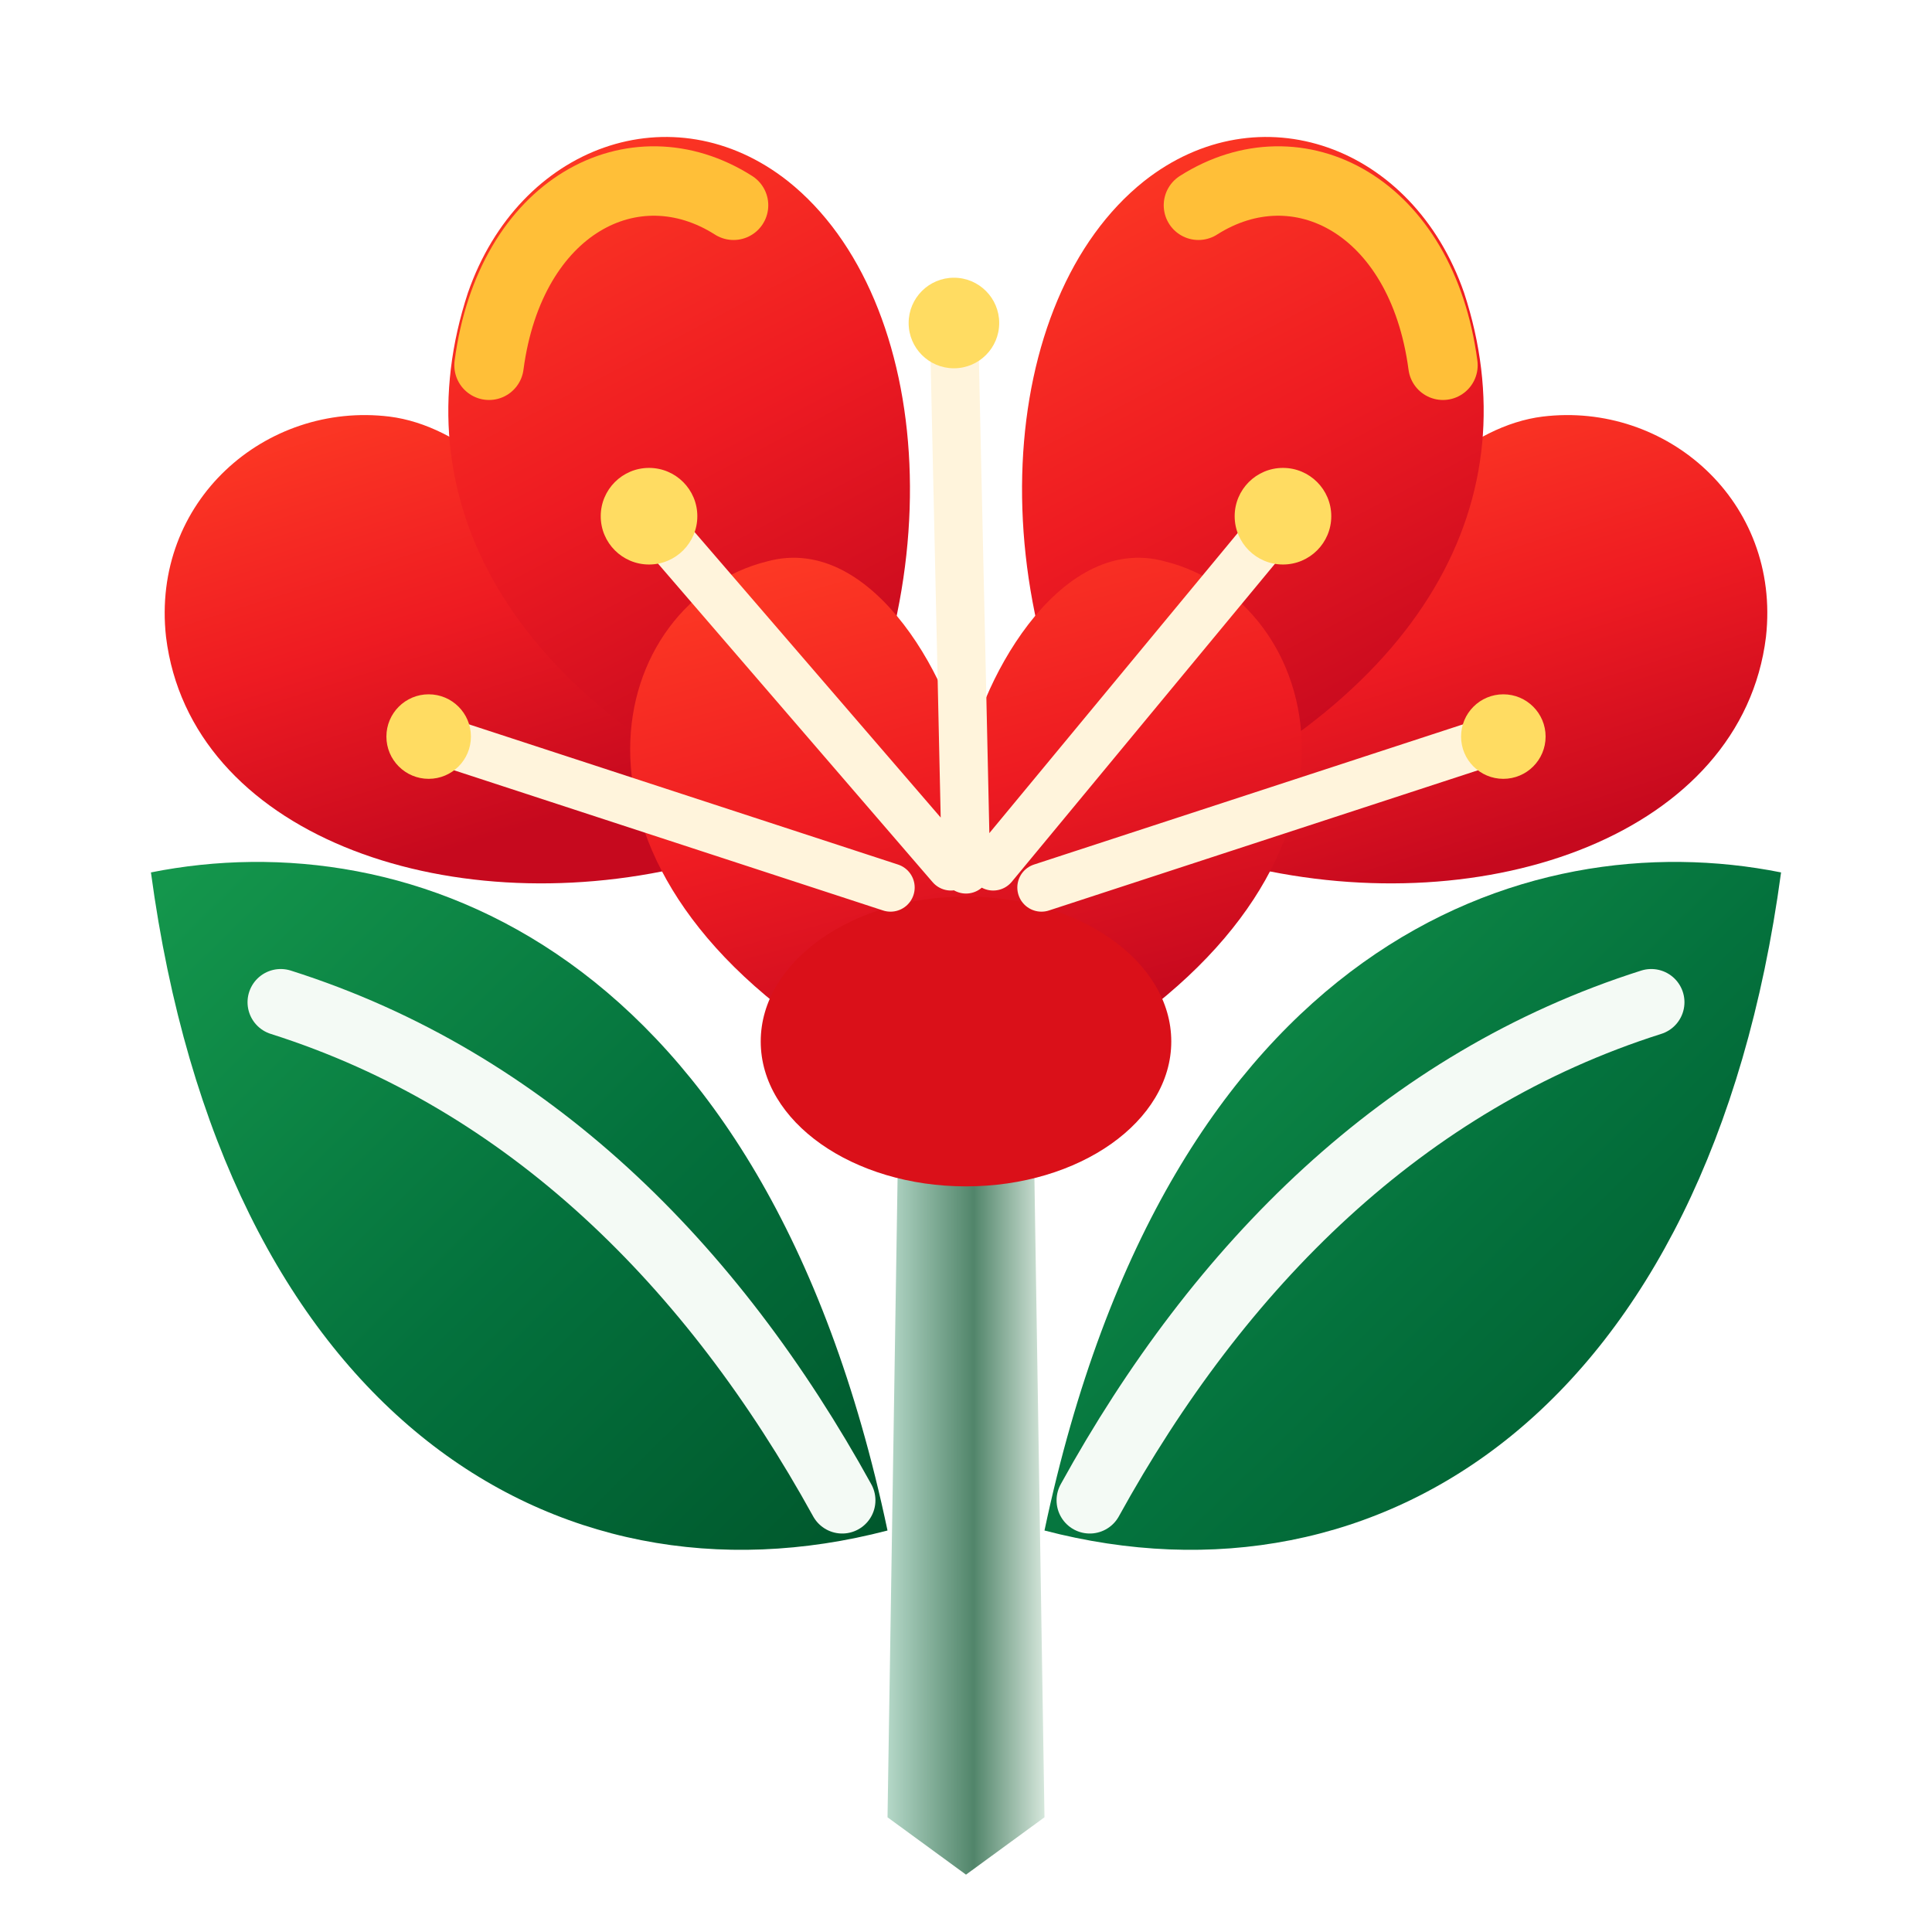
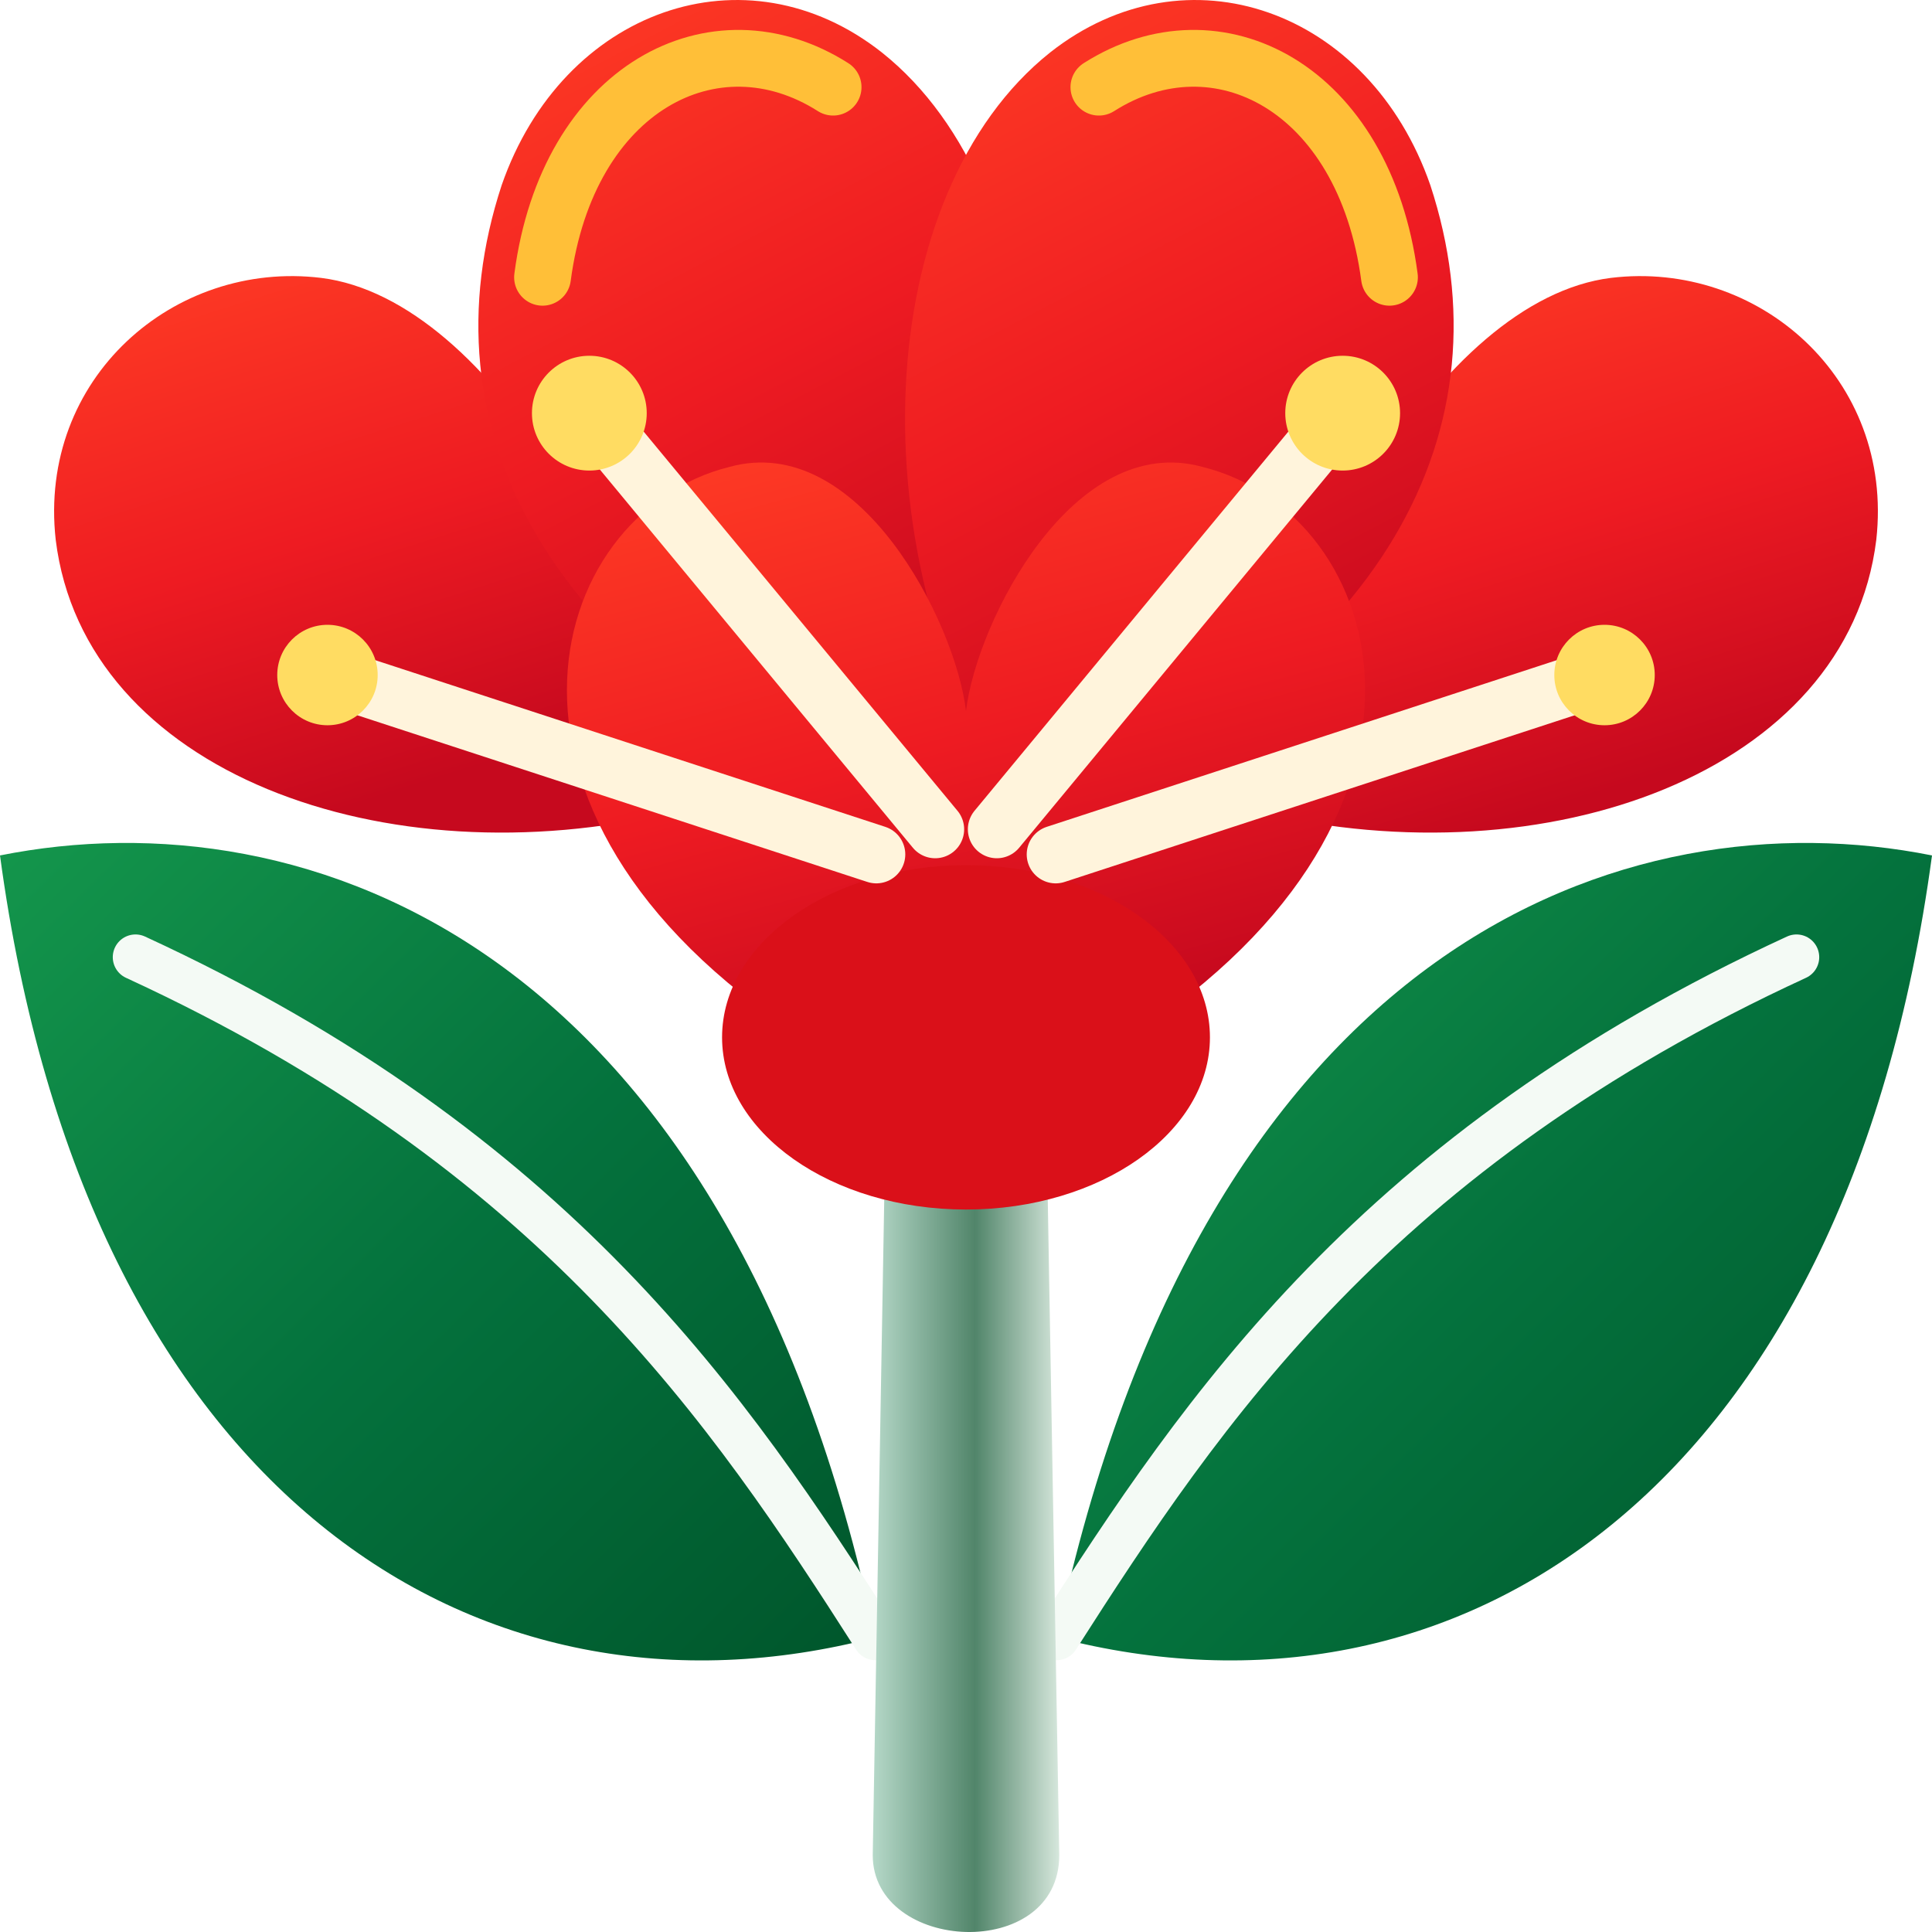
- <svg xmlns="http://www.w3.org/2000/svg" viewBox="0 0 64 64" role="img" aria-labelledby="title">
+ <svg xmlns="http://www.w3.org/2000/svg" xmlns:xlink="http://www.w3.org/1999/xlink" xml:space="preserve" width="64" height="64" version="1.1" style="shape-rendering:geometricPrecision; text-rendering:geometricPrecision; image-rendering:optimizeQuality; fill-rule:evenodd; clip-rule:evenodd" viewBox="0 0 7086.61 7086.61">
  <defs>
-     <linearGradient id="red" x1="0" y1="0" x2="0.35" y2="1">
-       <stop stop-color="#ff3d24" />
-       <stop offset=".55" stop-color="#ee1b22" />
-       <stop offset="1" stop-color="#c6091e" />
+     <style type="text/css">
+    
+     .str0 {stroke:#F4FAF5;stroke-width:166.67;stroke-linecap:round;stroke-miterlimit:2.613}
+     .str1 {stroke:#FFBF38;stroke-width:208.33;stroke-linecap:round;stroke-miterlimit:2.613}
+     .str2 {stroke:#FFF4DC;stroke-width:212.5;stroke-linecap:round;stroke-miterlimit:2.613}
+     .fil1 {fill:none;fill-rule:nonzero}
+     .fil9 {fill:#DA1019;fill-rule:nonzero}
+     .fil10 {fill:#FFDC62;fill-rule:nonzero}
+     .fil3 {fill:url(#id0);fill-rule:nonzero}
+     .fil0 {fill:url(#id1);fill-rule:nonzero}
+     .fil2 {fill:url(#id2);fill-rule:nonzero}
+     .fil4 {fill:url(#id3);fill-rule:nonzero}
+     .fil8 {fill:url(#id4);fill-rule:nonzero}
+     .fil7 {fill:url(#id5);fill-rule:nonzero}
+     .fil6 {fill:url(#id6);fill-rule:nonzero}
+     .fil5 {fill:url(#id7);fill-rule:nonzero}
+    
+   </style>
+     <linearGradient id="id0" gradientUnits="userSpaceOnUse" x1="3201.2" y1="7086.65" x2="3885.42" y2="7086.65">
+       <stop offset="0" style="stop-opacity:1; stop-color:#B5D8C8" />
+       <stop offset="0.549" style="stop-opacity:1; stop-color:#51856A" />
+       <stop offset="1" style="stop-opacity:1; stop-color:#D6E7DC" />
    </linearGradient>
-     <linearGradient id="green" x1="0" y1=".05" x2="1" y2="1">
-       <stop stop-color="#14964c" />
-       <stop offset=".52" stop-color="#04723d" />
-       <stop offset="1" stop-color="#00572c" />
+     <linearGradient id="id1" gradientUnits="userSpaceOnUse" x1="104.28" y1="2989.43" x2="3106.3" y2="6043.05">
+       <stop offset="0" style="stop-opacity:1; stop-color:#14964C" />
+       <stop offset="0.522" style="stop-opacity:1; stop-color:#04723D" />
+       <stop offset="1" style="stop-opacity:1; stop-color:#00572C" />
    </linearGradient>
-     <linearGradient id="stem" x1="0" y1="0" x2="1" y2="0">
-       <stop stop-color="#b5d8c8" />
-       <stop offset=".55" stop-color="#51856a" />
-       <stop offset="1" stop-color="#d6e7dc" />
+     <linearGradient id="id2" gradientUnits="userSpaceOnUse" xlink:href="#id1" x1="3980.31" y1="2989.43" x2="6982.33" y2="6043.05">
+   </linearGradient>
+     <linearGradient id="id3" gradientUnits="userSpaceOnUse" x1="267.35" y1="991.06" x2="923.54" y2="3075.69">
+       <stop offset="0" style="stop-opacity:1; stop-color:#FF3D24" />
+       <stop offset="0.549" style="stop-opacity:1; stop-color:#EE1B22" />
+       <stop offset="1" style="stop-opacity:1; stop-color:#C6091E" />
    </linearGradient>
+     <linearGradient id="id4" gradientUnits="userSpaceOnUse" xlink:href="#id3" x1="2265.47" y1="1645.7" x2="2917.85" y2="4033.44">
+   </linearGradient>
+     <linearGradient id="id5" gradientUnits="userSpaceOnUse" xlink:href="#id3" x1="2973.57" y1="181.89" x2="4369.94" y2="2839.67">
+   </linearGradient>
+     <linearGradient id="id6" gradientUnits="userSpaceOnUse" xlink:href="#id3" x1="1408.5" y1="181.89" x2="2804.87" y2="2839.67">
+   </linearGradient>
+     <linearGradient id="id7" gradientUnits="userSpaceOnUse" xlink:href="#id3" x1="4687.96" y1="991.06" x2="5344.15" y2="3075.69">
+   </linearGradient>
  </defs>
-   <path d="M29.4 50.7C18.3 53.6 7.4 46.7 5 28.9 13.5 27.2 25.3 31.3 29.4 50.7Z" fill="url(#green)" />
-   <path d="M34.6 50.7C45.7 53.6 56.6 46.7 59 28.9 50.5 27.2 38.7 31.3 34.6 50.7Z" fill="url(#green)" />
-   <path d="M9.3 33.2c8.2 2.6 14.3 8.7 18.6 16.5M54.7 33.2c-8.2 2.6-14.3 8.7-18.6 16.5" fill="none" stroke="#f4faf5" stroke-width="2.2" stroke-linecap="round" />
-   <path d="M29.8 34.8h4.4l.4 25.4-2.6 1.9-2.6-1.9Z" fill="url(#stem)" />
-   <path d="M22.7 28.7c-8 1.9-16.4-1.1-17.2-7.6-.5-4.5 3.3-7.8 7.4-7.3 4.8.6 9.3 8.7 9.8 14.9Z" fill="url(#red)" />
-   <path d="M41.3 28.7c8 1.9 16.4-1.1 17.2-7.6.5-4.5-3.3-7.8-7.4-7.3-4.8.6-9.3 8.7-9.8 14.9Z" fill="url(#red)" />
-   <path d="M26.8 27.5C16.6 23.2 13.3 16.4 15.5 9.7c1.7-4.9 6.8-6.7 10.6-3.7 4.9 3.9 5.6 13.9.7 21.5Z" fill="url(#red)" />
-   <path d="M37.2 27.5C47.4 23.2 50.7 16.4 48.5 9.7 46.8 4.8 41.7 3 37.9 6c-4.9 3.9-5.6 13.9-.7 21.5Z" fill="url(#red)" />
-   <path d="M27.9 34.8C17.7 28.5 20.2 19.9 25.4 18.6c3.6-1 6.3 4.3 6.6 6.8.3-2.5 3-7.8 6.6-6.8 5.2 1.3 7.7 9.9-2.5 16.2-2.1 1.4-6.1 1.4-8.2 0Z" fill="url(#red)" />
-   <ellipse cx="32" cy="34.5" rx="6.8" ry="4.8" fill="#da1019" />
-   <path d="M16.2 12.1c.7-5.3 4.8-7.4 8.1-5.3M47.8 12.1c-.7-5.3-4.8-7.4-8.1-5.3" fill="none" stroke="#ffbf38" stroke-width="2.3" stroke-linecap="round" />
-   <path d="M31.5 28.7 21.5 17.1m11.4 11.6 9.6-11.6M32 28.8 31.6 10.7m-2.1 18.7-15.3-5m20.3 5 15.3-5" stroke="#fff4dc" stroke-width="1.6" stroke-linecap="round" fill="none" />
-   <g fill="#ffdc62">
-     <circle cx="21.5" cy="17.1" r="1.6" />
-     <circle cx="42.5" cy="17.1" r="1.6" />
-     <circle cx="31.6" cy="10.7" r="1.5" />
-     <circle cx="14.2" cy="24.4" r="1.4" />
-     <circle cx="49.8" cy="24.4" r="1.4" />
+   <g id="Layer_x0020_1">
+     <g id="_1761470798736">
+       <g>
+         <g>
+           <path class="fil0" d="M3210.58 6006.23c-1460.55,381.59 -2894.79,-526.33 -3210.58,-2868.47 1118.44,-223.69 2671.1,315.8 3210.58,2868.47z" />
+           <path class="fil1 str0" d="M497 3510.92c1541.01,710.14 2176.4,1655.28 2713.58,2495.31" />
+         </g>
+         <g>
+           <path class="fil2" d="M3876.04 6006.23c1460.55,381.59 2894.79,-526.33 3210.58,-2868.47 -1118.44,-223.69 -2671.09,315.8 -3210.58,2868.47z" />
+           <path class="fil1 str0" d="M6589.62 3510.92c-1541.01,710.14 -2176.4,1655.28 -2713.58,2495.31" />
+         </g>
+       </g>
+       <path class="fil3" d="M3253.83 3804.99l578.96 0 52.63 2999.49c0,393.44 -684.22,358.59 -684.22,0l52.63 -2999.49z" />
+       <g>
+         <g>
+           <path class="fil4" d="M2467.52 2979.9c-1052.65,250 -2157.93,-144.74 -2263.19,-1000.02 -65.79,-592.11 434.22,-1026.33 973.7,-960.54 631.59,78.95 1223.71,1144.75 1289.5,1960.56z" />
+           <path class="fil5" d="M4619.09 2979.9c1052.65,250 2157.93,-144.74 2263.19,-1000.02 65.79,-592.11 -434.22,-1026.33 -973.7,-960.54 -631.59,78.95 -1223.71,1144.75 -1289.5,1960.56z" />
+         </g>
+         <g>
+           <path class="fil6" d="M3326.93 3021.52c-1342.12,-565.8 -1776.34,-1460.55 -1486.86,-2342.14 223.69,-644.75 894.75,-881.59 1394.76,-486.85 644.75,513.17 736.86,1828.98 92.11,2828.99z" />
+           <path class="fil7" d="M3759.69 3021.52c1342.12,-565.8 1776.34,-1460.55 1486.86,-2342.14 -223.69,-644.75 -894.75,-881.59 -1394.76,-486.85 -644.75,513.17 -736.86,1828.98 -92.11,2828.99z" />
+         </g>
+         <path class="fil8" d="M3003.83 3844.46c-1342.13,-828.96 -1013.17,-1960.56 -328.95,-2131.61 473.69,-131.58 828.96,565.8 868.44,894.75 39.47,-328.95 394.74,-1026.33 868.44,-894.75 684.22,171.06 1013.17,1302.65 -328.95,2131.61 -276.32,184.21 -802.65,184.21 -1078.97,0z" />
+         <ellipse class="fil9" cx="3543.31" cy="3804.99" rx="894.75" ry="631.59" />
+         <g>
+           <path class="fil1 str1" d="M5096.57 1017.04c-92.11,-697.38 -631.59,-973.7 -1065.81,-697.38" />
+           <path class="fil1 str1" d="M1990.04 1017.04c92.11,-697.38 631.59,-973.7 1065.81,-697.38" />
+         </g>
+         <line class="fil1 str2" x1="3872.26" y1="3133.93" x2="5885.45" y2="2476.02" />
+         <line class="fil1 str2" x1="3214.35" y1="3133.93" x2="1201.16" y2="2476.02" />
+         <g>
+           <line class="fil1 str2" x1="3656.35" y1="3041.82" x2="4919.53" y2="1515.48" />
+           <line class="fil1 str2" x1="3430.27" y1="3041.82" x2="2167.09" y2="1515.48" />
+         </g>
+         <circle class="fil10" cx="2161.71" cy="1515.48" r="210.53" />
+         <circle class="fil10" cx="4924.91" cy="1515.48" r="210.53" />
+         <circle class="fil10" cx="1201.16" cy="2476.02" r="184.21" />
+         <circle class="fil10" cx="5885.45" cy="2476.02" r="184.21" />
+       </g>
+     </g>
  </g>
</svg>
